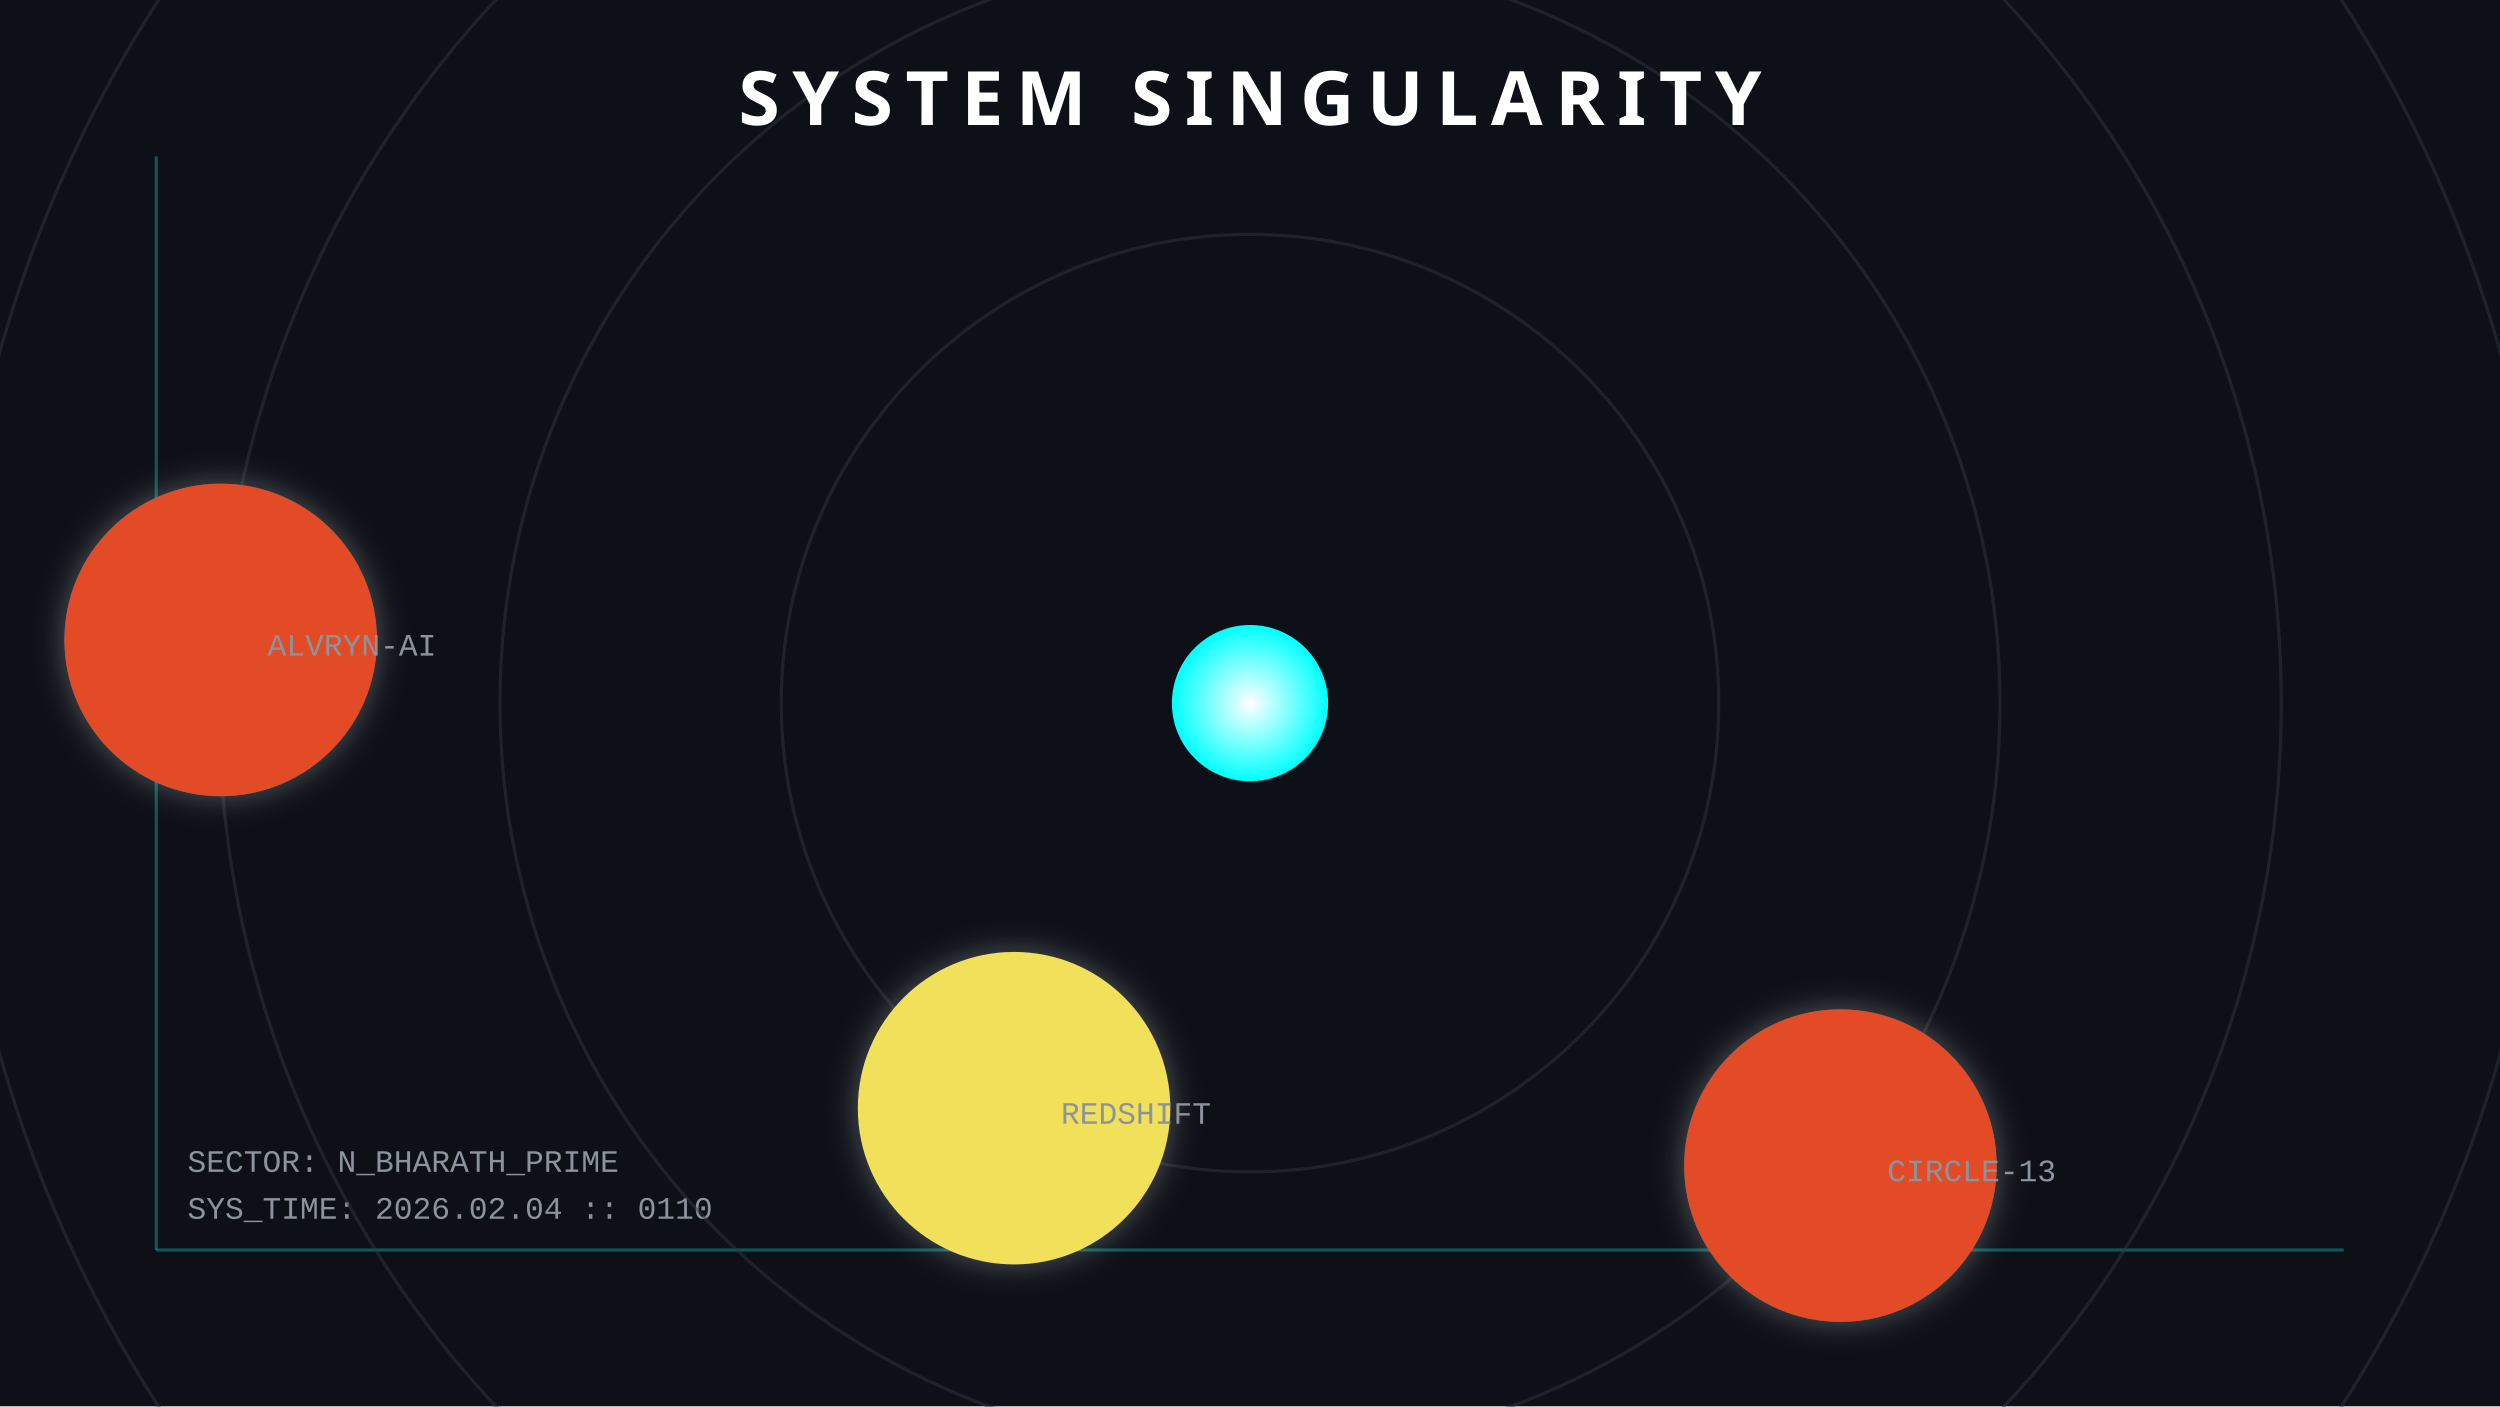
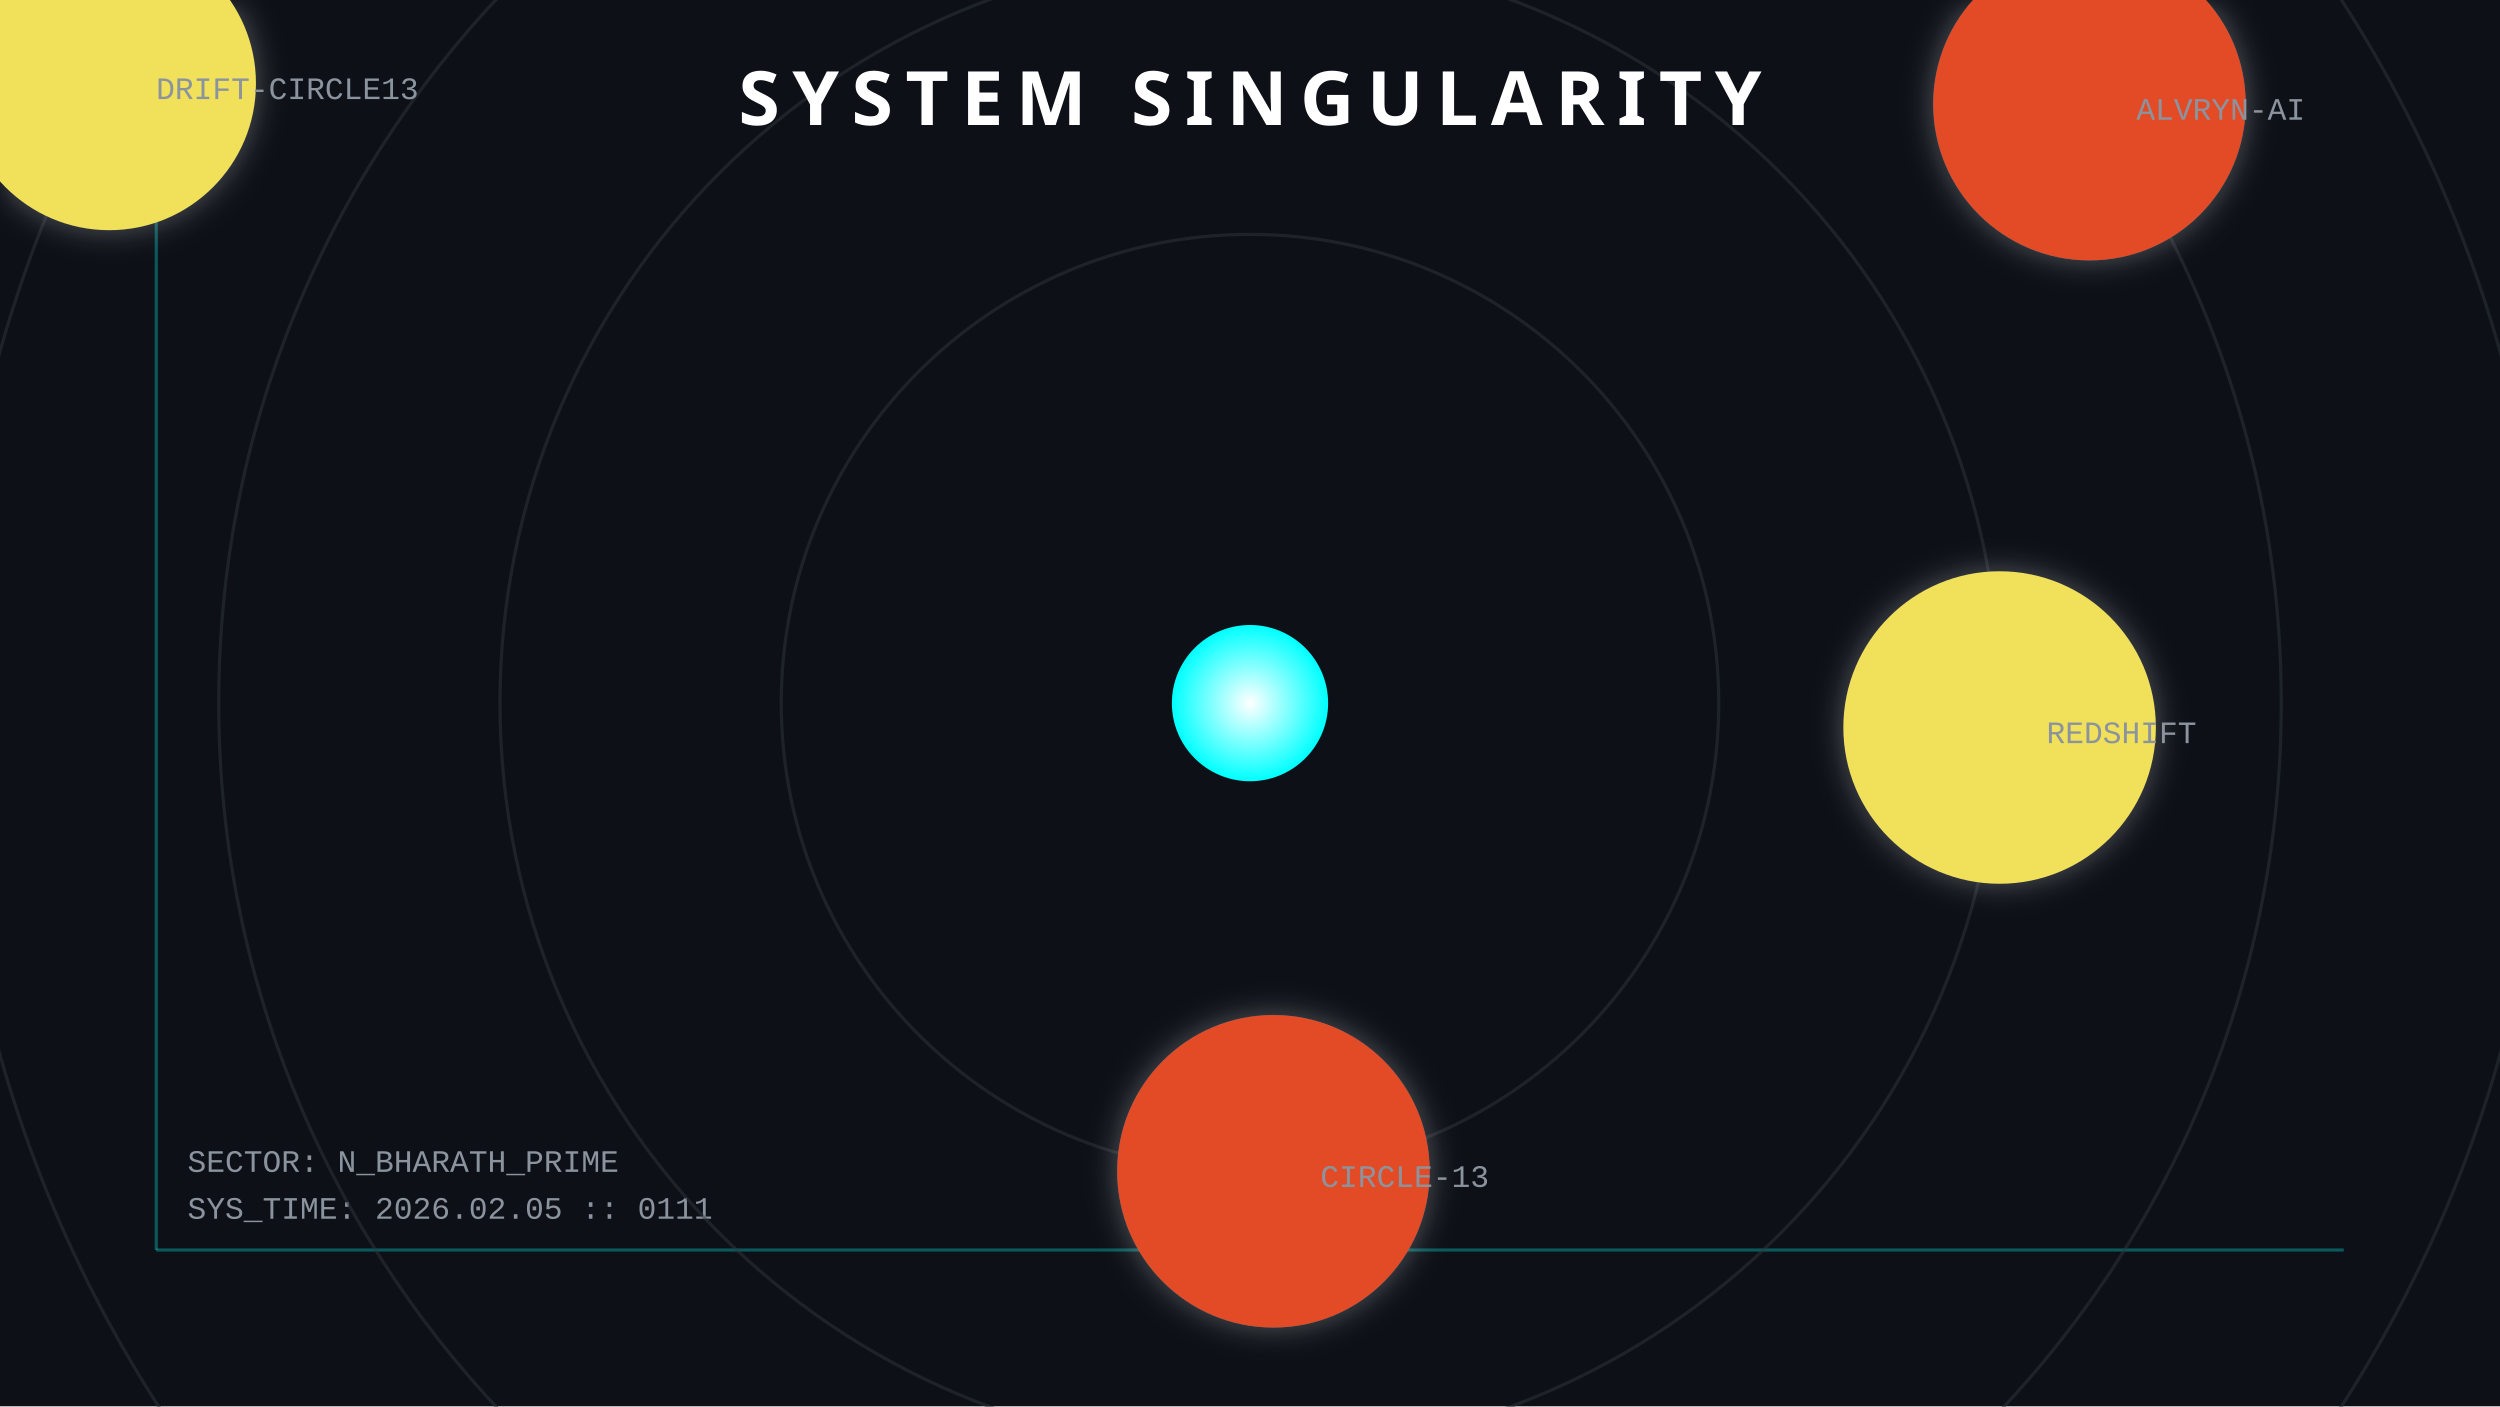
<svg xmlns="http://www.w3.org/2000/svg" width="800" height="450">
  <style>
        .orbit { fill: none; stroke: #30363d; stroke-width: 1; opacity: 0.5; }
        .planet { filter: drop-shadow(0 0 5px rgba(255,255,255,0.3)); }
        .text { font-family: 'Courier New', monospace; fill: #8b949e; font-size: 10px; }
        .title { font-family: sans-serif; fill: white; font-weight: bold; font-size: 24px; letter-spacing: 4px; }
        .hud-line { stroke: #00ffff; stroke-width: 1; opacity: 0.3; }
        
        /* ANIMATIONS */
        @keyframes pulse { 0% { r: 25; opacity: 0.8; } 50% { r: 30; opacity: 0.4; } 100% { r: 25; opacity: 0.8; } }
        .sun { animation: pulse 4s infinite; }
    </style>
  <rect width="100%" height="100%" fill="#0d1117" />
  <line x1="50" y1="50" x2="50" y2="400" class="hud-line" />
  <line x1="50" y1="400" x2="750" y2="400" class="hud-line" />
-   <text x="60" y="390" class="text">SYS_TIME: 2026.02.04 :: 0110</text>
+   <text x="60" y="390" class="text">SYS_TIME: 2026.02.05 :: 0111</text>
  <text x="60" y="375" class="text">SECTOR: N_BHARATH_PRIME</text>
  <circle cx="400" cy="225" r="25" fill="url(#grad1)" class="sun" />
  <defs>
    <radialGradient id="grad1" cx="50%" cy="50%" r="50%" fx="50%" fy="50%">
      <stop offset="0%" style="stop-color:white;stop-opacity:1" />
      <stop offset="100%" style="stop-color:#00ffff;stop-opacity:1" />
    </radialGradient>
  </defs>
  <circle cx="400" cy="225" r="150.0" class="orbit" />
-   <circle cx="324.505" cy="354.617" r="50" fill="#f1e05a" class="planet" />
-   <text x="339.505" y="359.617" class="text" fill="white">REDSHIFT</text>
+   <circle cx="407.497" cy="374.813" r="50" fill="#e34c26" class="planet" />
+   <text x="422.497" y="379.813" class="text" fill="white">CIRCLE-13</text>
  <circle cx="400" cy="225" r="240.0" class="orbit" />
-   <circle cx="588.933" cy="373.002" r="50" fill="#e34c26" class="planet" />
-   <text x="603.933" y="378.002" class="text" fill="white">CIRCLE-13</text>
+   <circle cx="639.873" cy="232.804" r="50" fill="#f1e05a" class="planet" />
+   <text x="654.873" y="237.804" class="text" fill="white">REDSHIFT</text>
  <circle cx="400" cy="225" r="330.0" class="orbit" />
-   <circle cx="70.62" cy="204.786" r="50" fill="#e34c26" class="planet" />
-   <text x="85.62" y="209.786" class="text" fill="white">ALVRYN-AI</text>
+   <circle cx="668.624" cy="33.32" r="50" fill="#e34c26" class="planet" />
+   <text x="683.624" y="38.32" class="text" fill="white">ALVRYN-AI</text>
  <circle cx="400" cy="225" r="415.422" class="orbit" />
-   <circle cx="151.123" cy="557.619" r="46.948" fill="#f1e05a" class="planet" />
-   <text x="166.123" y="562.619" class="text" fill="white">DRIFT-CIRCLE13</text>
+   <circle cx="34.957" cy="26.71" r="46.948" fill="#f1e05a" class="planet" />
+   <text x="49.957" y="31.71" class="text" fill="white">DRIFT-CIRCLE13</text>
  <circle cx="400" cy="225" r="461.81" class="orbit" />
-   <circle cx="711.743" cy="-115.711" r="20.925" fill="#2b7489" class="planet" />
-   <text x="726.743" y="-110.711" class="text" fill="white">DSATM-EXAM-SYSTEM-</text>
-   <circle cx="400" cy="225" r="504.81" class="orbit" />
-   <circle cx="-44.817" cy="-13.687" r="18.667" fill="#8b949e" class="planet" />
-   <text x="-29.817" y="-8.687" class="text" fill="white">NBHARATH1306</text>
-   <circle cx="400" cy="225" r="547.043" class="orbit" />
-   <circle cx="946.883" cy="211.772" r="18.155" fill="#e34c26" class="planet" />
-   <text x="961.883" y="216.772" class="text" fill="white">WEBSITE-EQUDATOR-TRADING-PLATFORM</text>
-   <circle cx="400" cy="225" r="577.875" class="orbit" />
-   <circle cx="187.162" cy="-312.252" r="10.555" fill="#8b949e" class="planet" />
-   <text x="202.162" y="-307.252" class="text" fill="white">FLASK</text>
-   <circle cx="400" cy="225" r="608.148" class="orbit" />
-   <circle cx="-64.536" cy="-167.493" r="10.182" fill="#8b949e" class="planet" />
-   <text x="-49.536" y="-162.493" class="text" fill="white">HCF-INTERNSHIP</text>
-   <circle cx="400" cy="225" r="637.017" class="orbit" />
-   <circle cx="933.394" cy="-123.255" r="9.246" fill="#8b949e" class="planet" />
+   <circle cx="845.269" cy="102.51" r="20.925" fill="#2b7489" class="planet" />
+   <text x="860.269" y="107.51" class="text" fill="white">DSATM-EXAM-SYSTEM-</text>
+   <circle cx="400" cy="225" r="504.812" class="orbit" />
+   <circle cx="-30.459" cy="488.704" r="18.668" fill="#8b949e" class="planet" />
+   <text x="-15.459" y="493.704" class="text" fill="white">NBHARATH1306</text>
+   <circle cx="400" cy="225" r="547.044" class="orbit" />
+   <circle cx="453.722" cy="-319.4" r="18.155" fill="#e34c26" class="planet" />
+   <text x="468.722" y="-314.4" class="text" fill="white">WEBSITE-EQUDATOR-TRADING-PLATFORM</text>
+   <circle cx="400" cy="225" r="577.876" class="orbit" />
+   <circle cx="-128.565" cy="458.581" r="10.555" fill="#8b949e" class="planet" />
+   <text x="-113.565" y="463.581" class="text" fill="white">FLASK</text>
+   <circle cx="400" cy="225" r="608.149" class="orbit" />
+   <circle cx="540.46" cy="-366.707" r="10.182" fill="#8b949e" class="planet" />
+   <text x="555.46" y="-361.707" class="text" fill="white">HCF-INTERNSHIP</text>
+   <circle cx="400" cy="225" r="637.019" class="orbit" />
+   <circle cx="987.368" cy="-21.559" r="9.246" fill="#8b949e" class="planet" />
  <text x="400" y="40" text-anchor="middle" class="title">SYSTEM SINGULARITY</text>
</svg>
